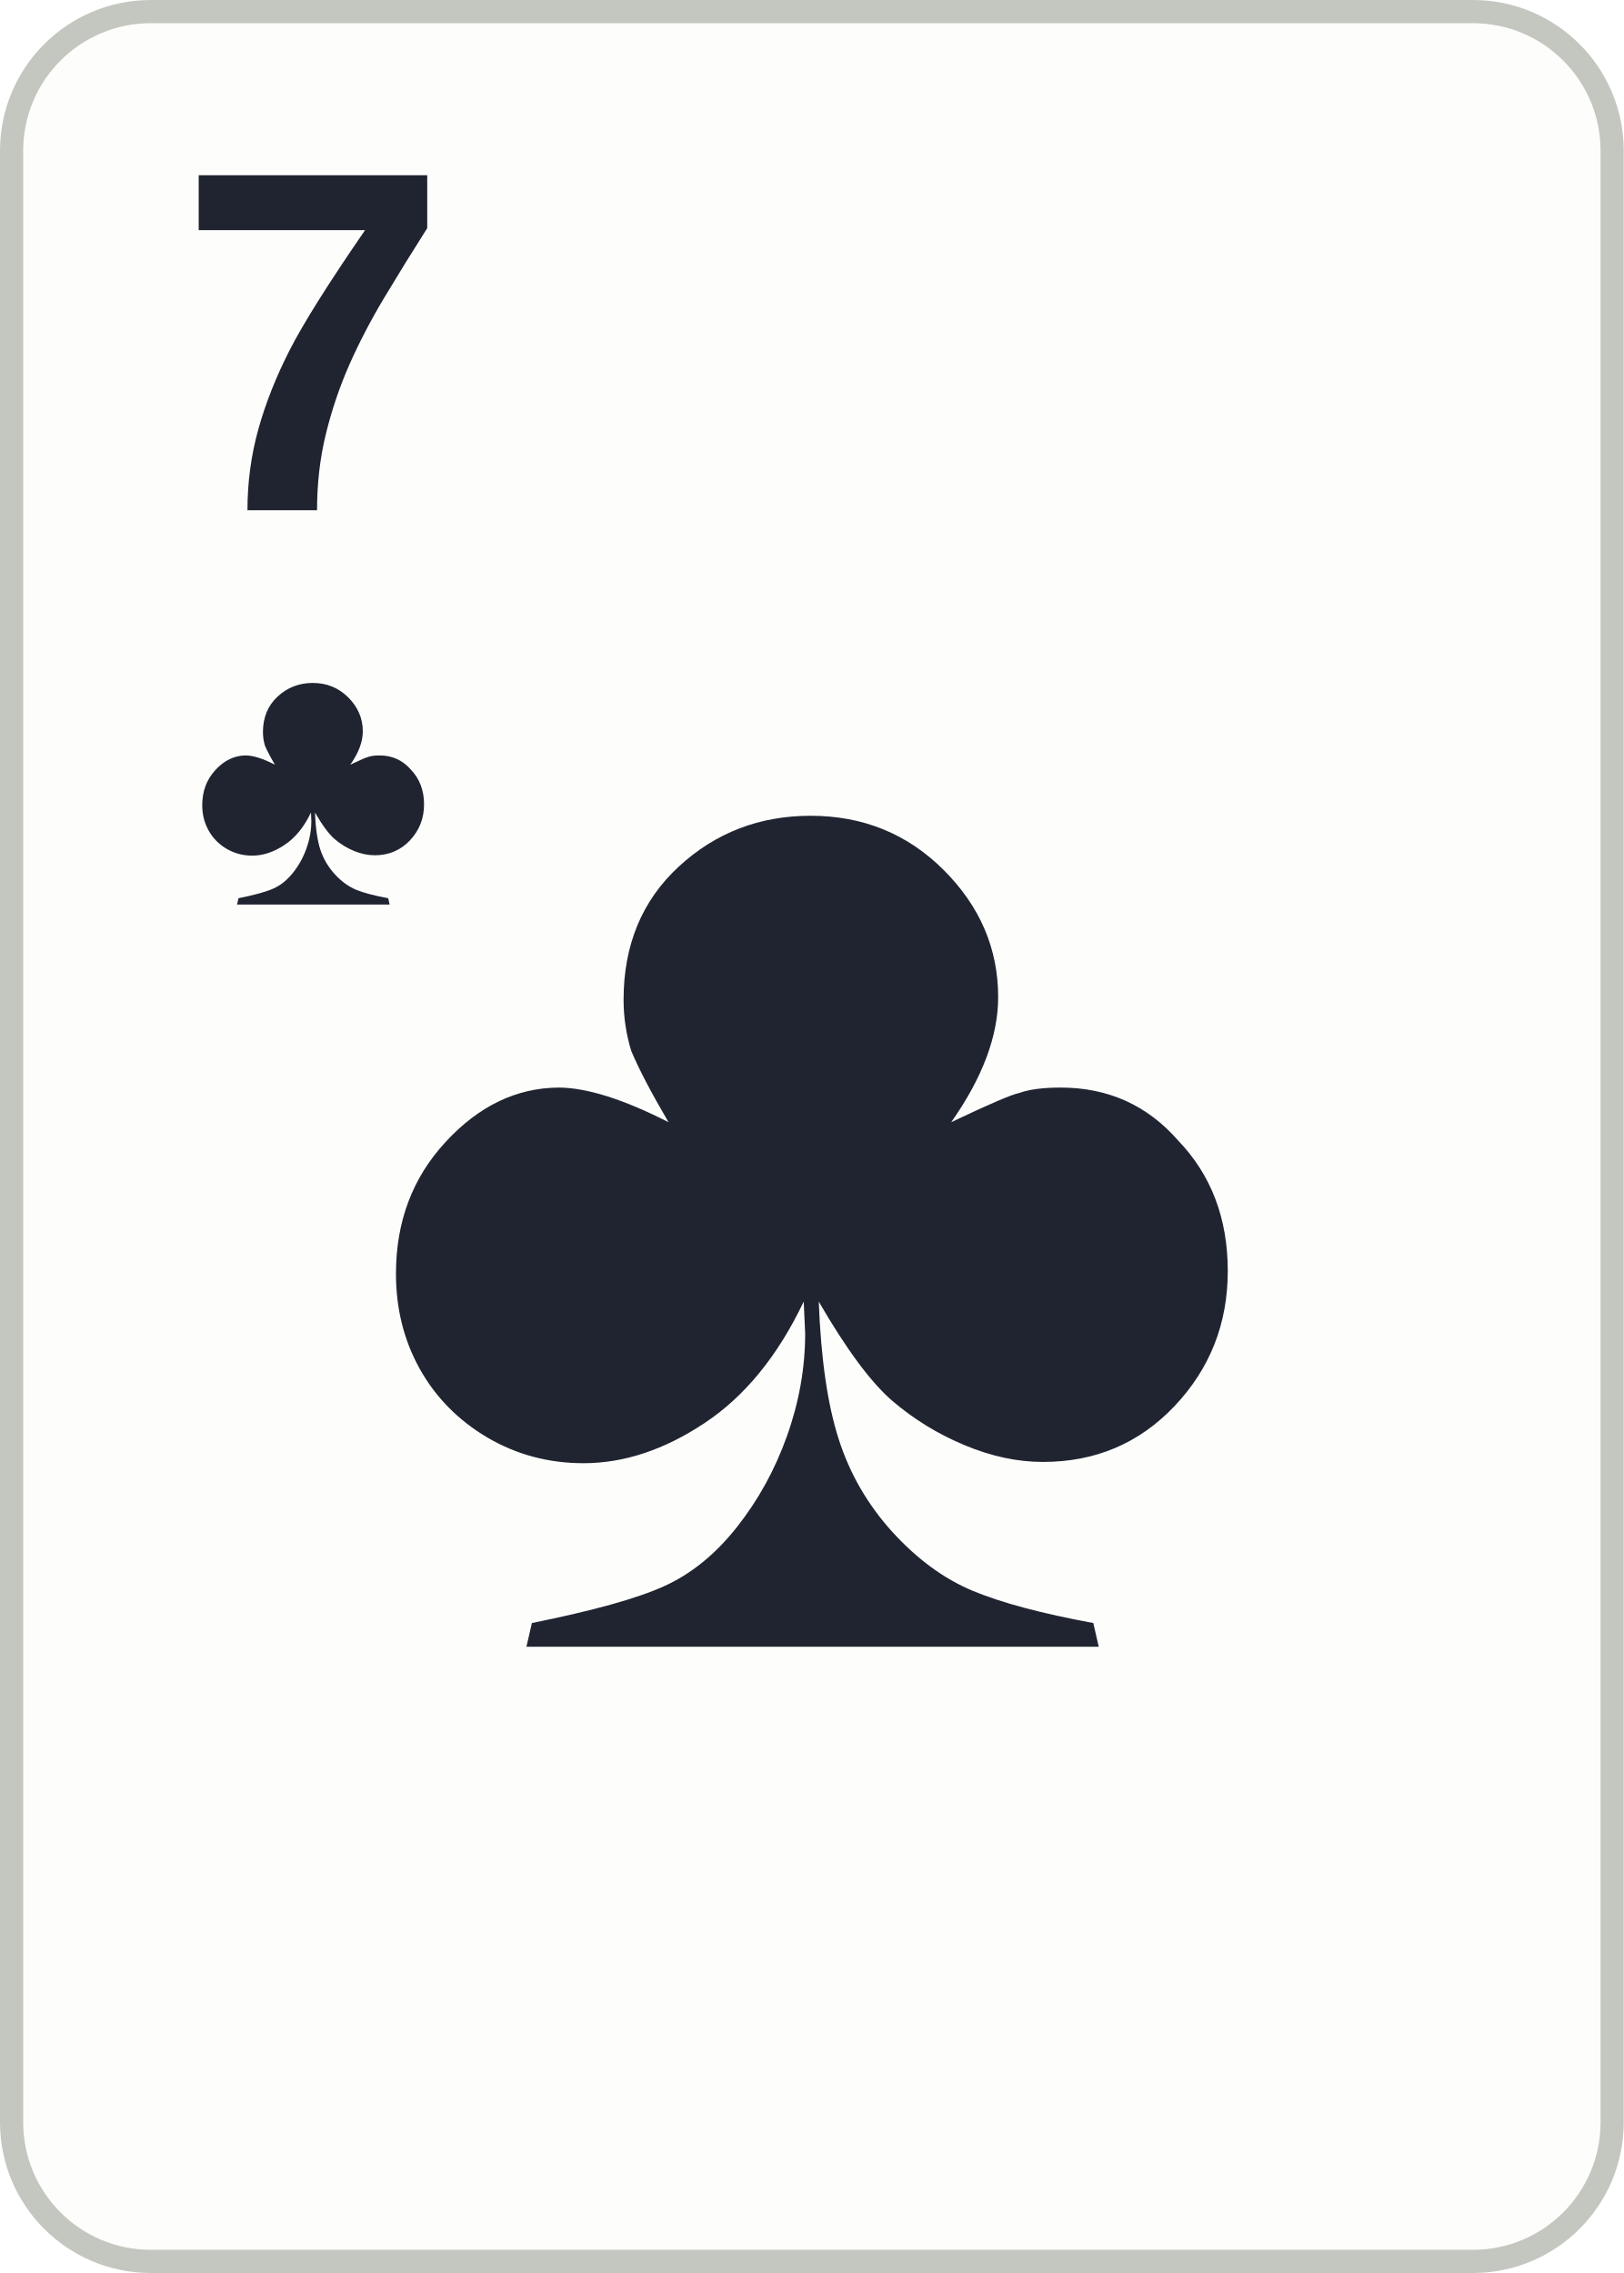
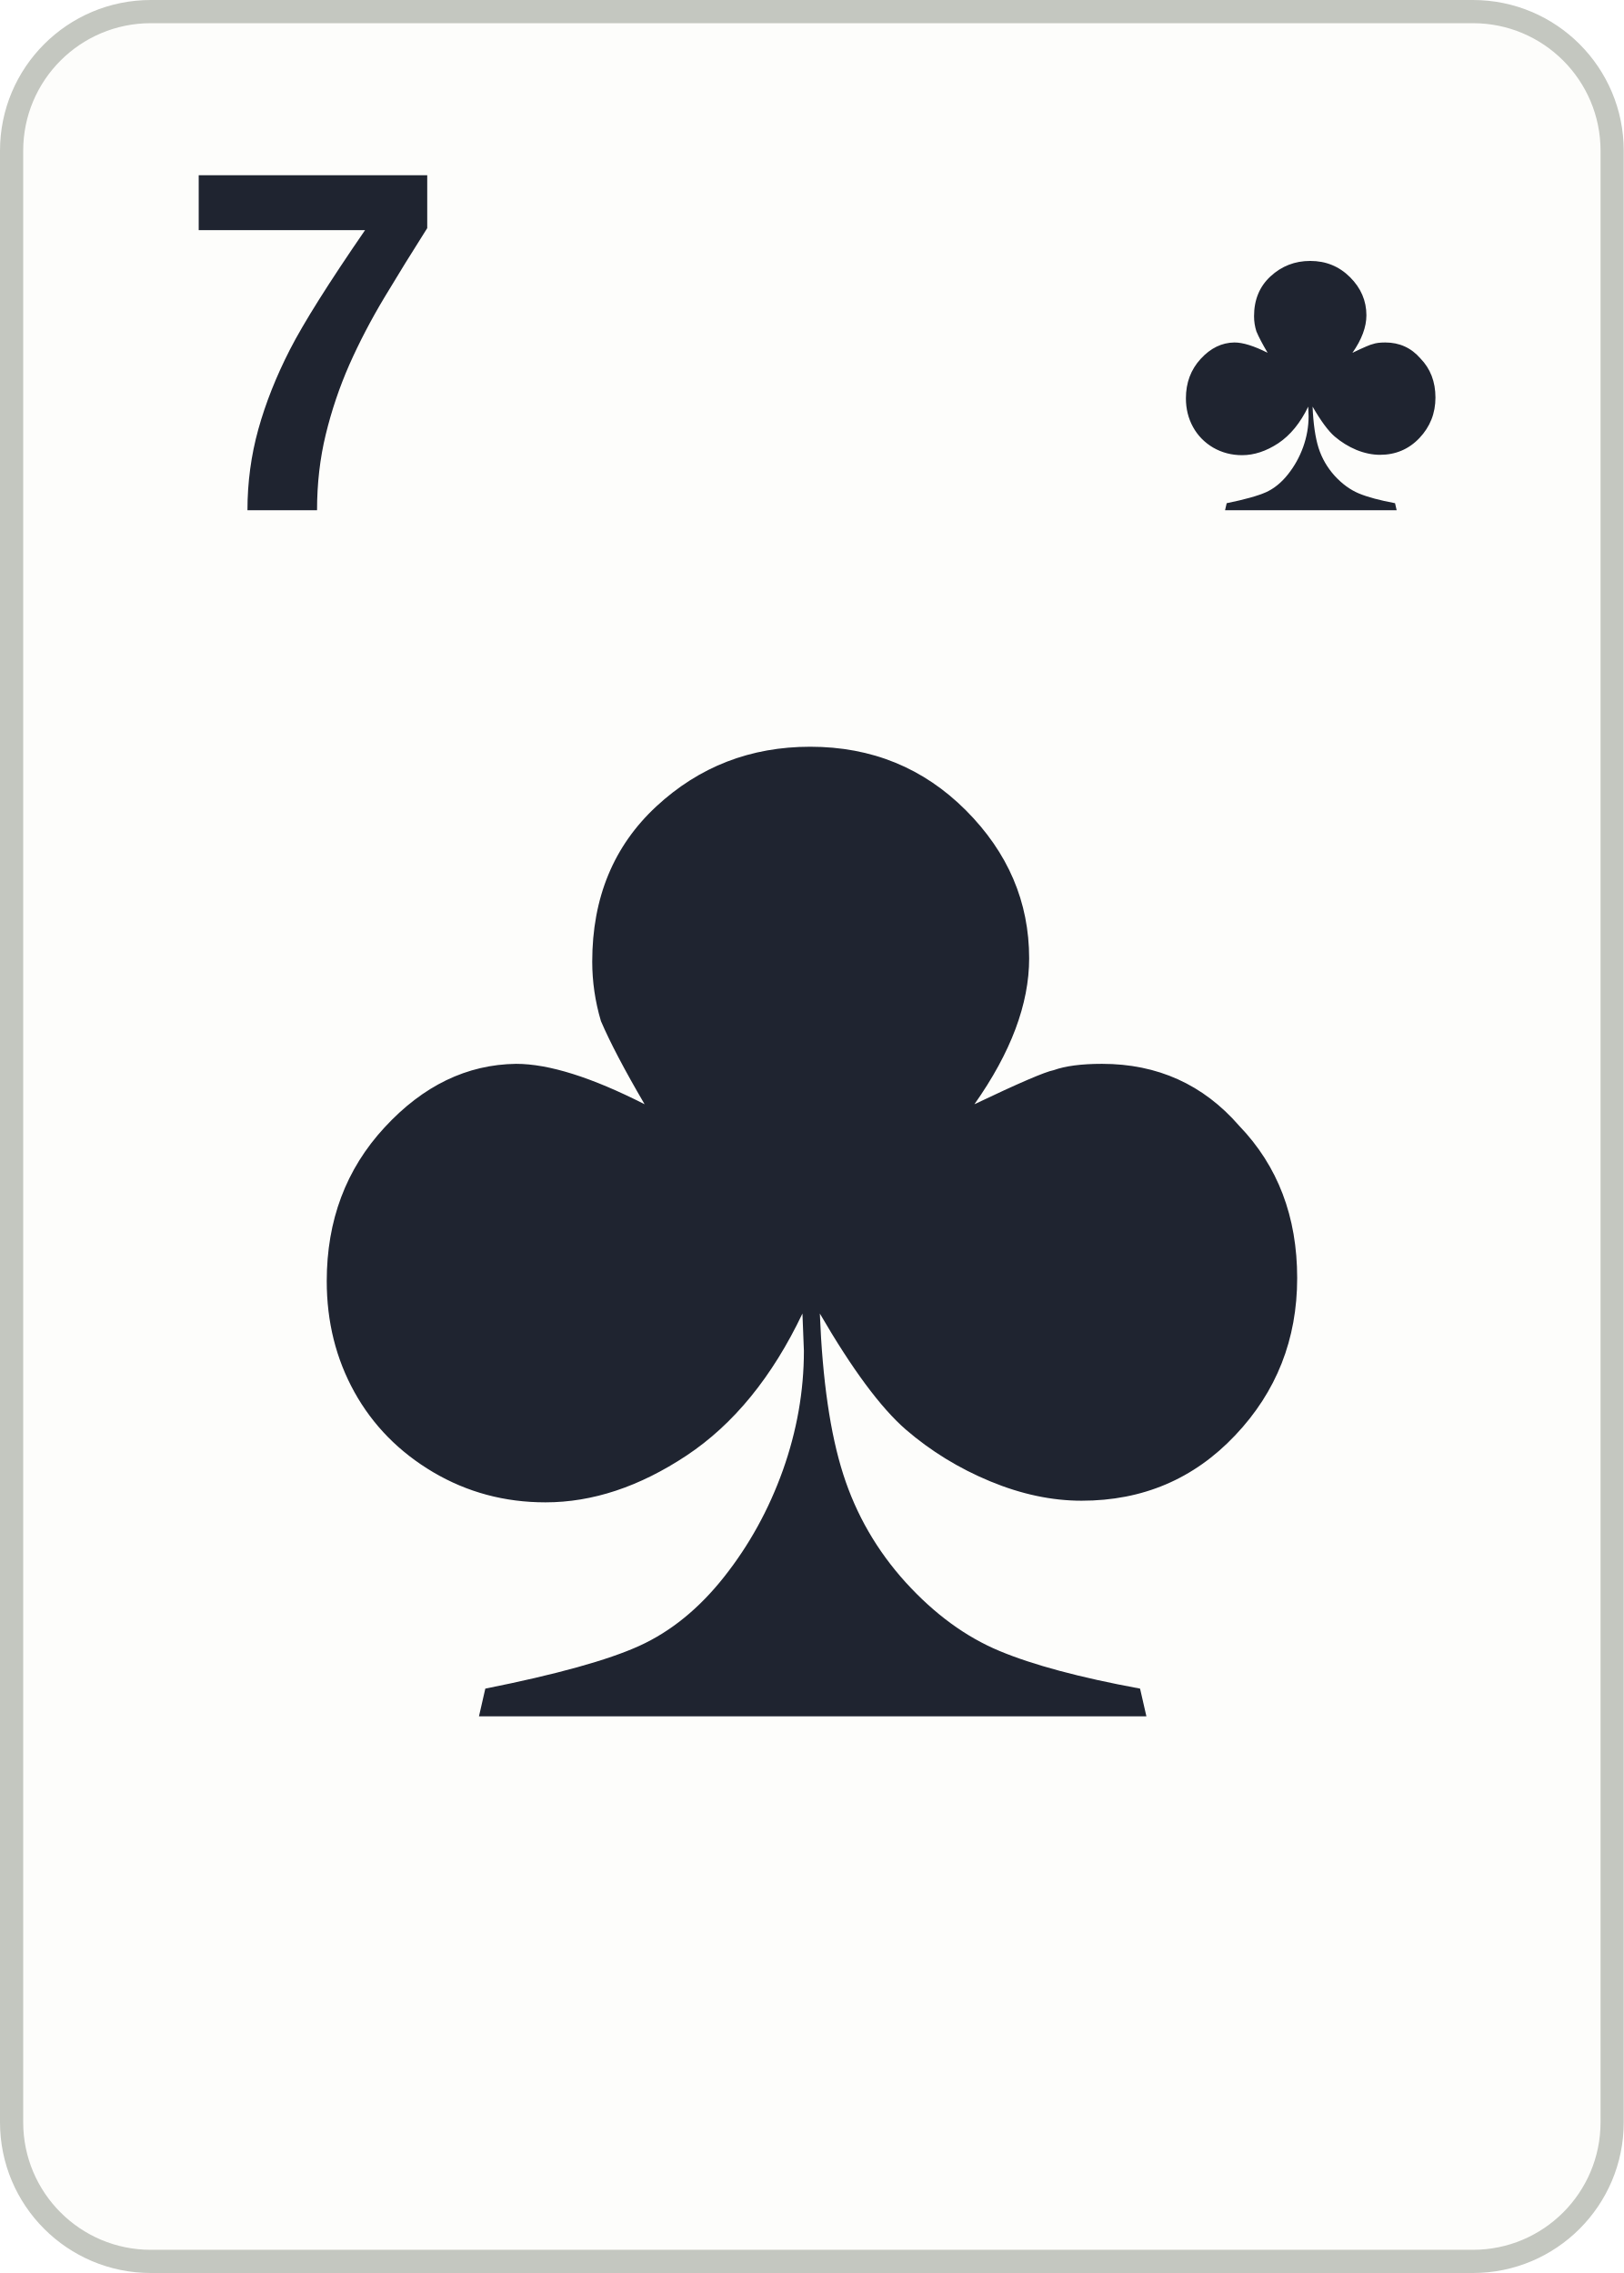
<svg xmlns="http://www.w3.org/2000/svg" viewBox="0 0 140 196">
  <rect x="1" y="1" width="138" height="194" rx="12" fill="#fdfdfb" stroke="#c4c7c0" stroke-width="2" />
  <g font-family="Arial,Helvetica,sans-serif" font-weight="700">
    <text x="27" y="44" font-size="42" text-anchor="middle" fill="#1f2430">7</text>
-     <text x="27" y="78" font-size="32" text-anchor="middle" fill="#1f2430">♣</text>
-     <text x="70" y="142" font-size="120" text-anchor="middle" fill="#1f2430">♣</text>
+     <text x="113" y="44" font-size="36" text-anchor="middle" fill="#1f2430">♣</text>
+     <text x="70" y="148" font-size="140" text-anchor="middle" fill="#1f2430">♣</text>
  </g>
</svg>
